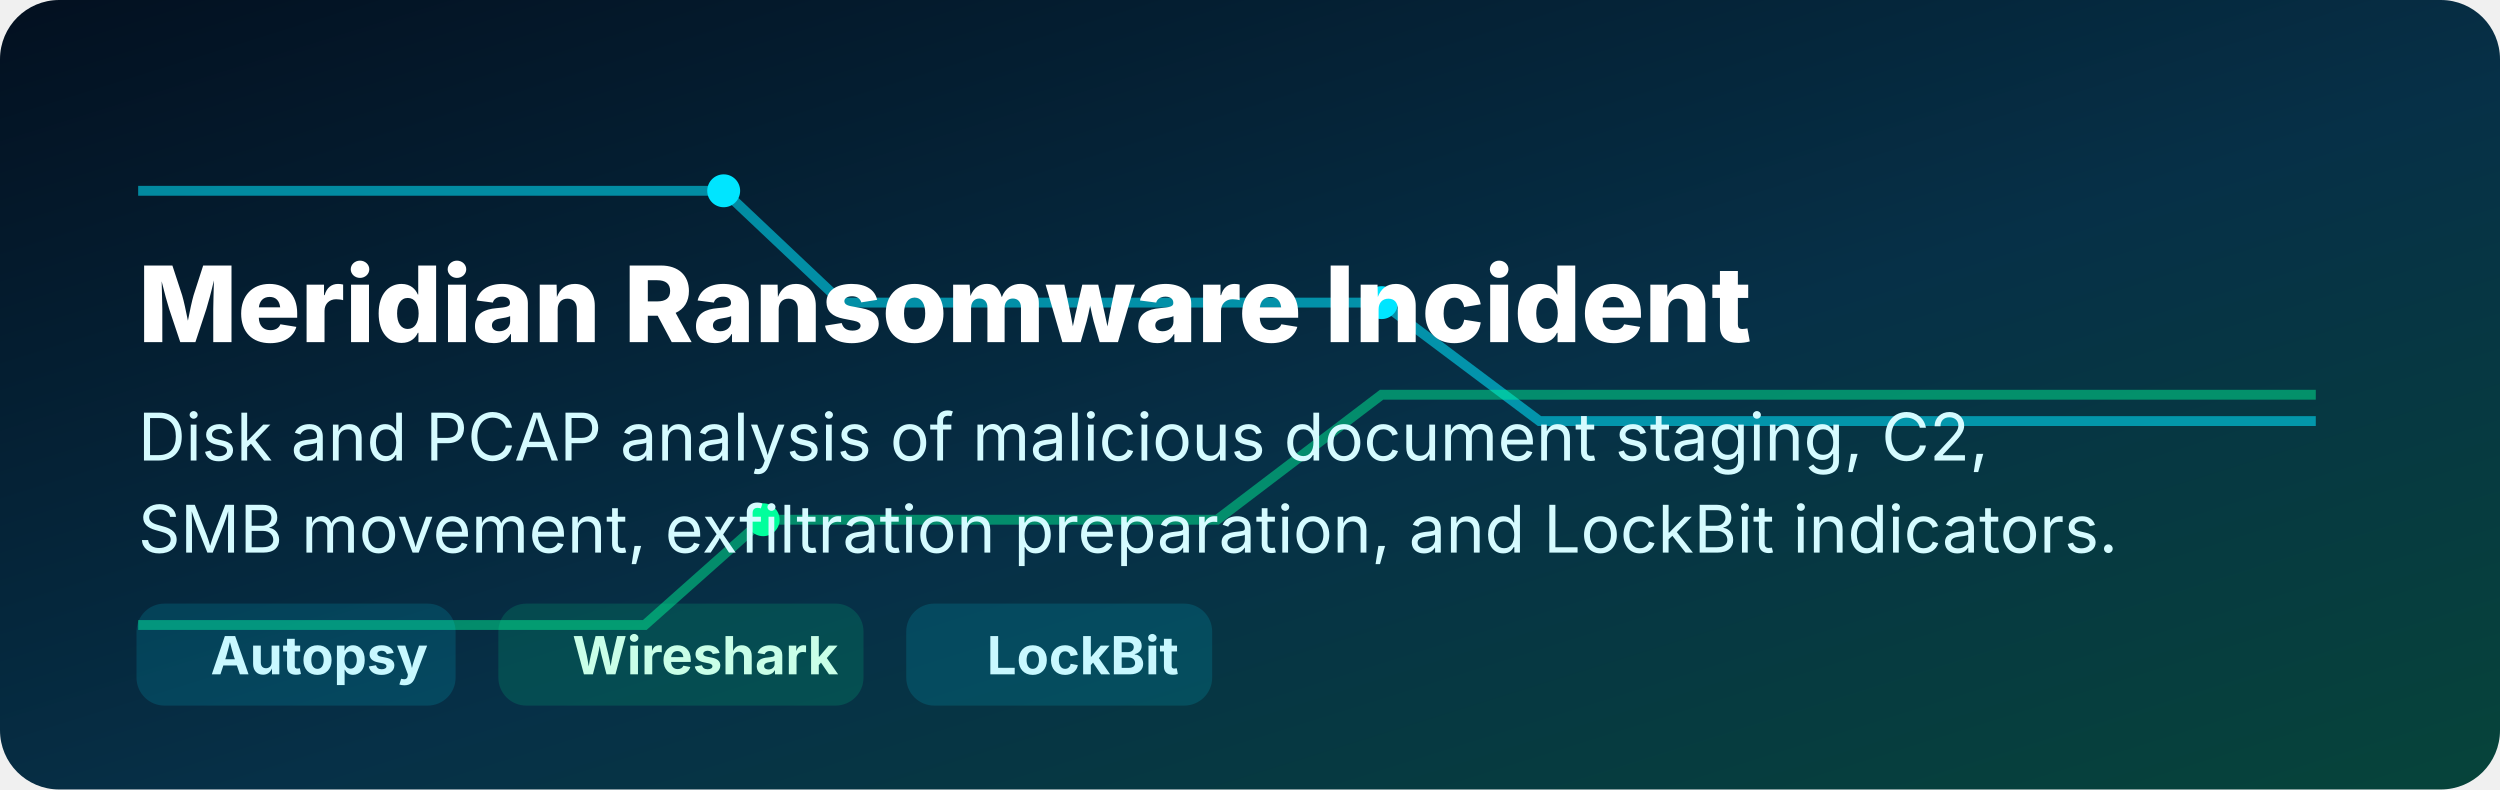
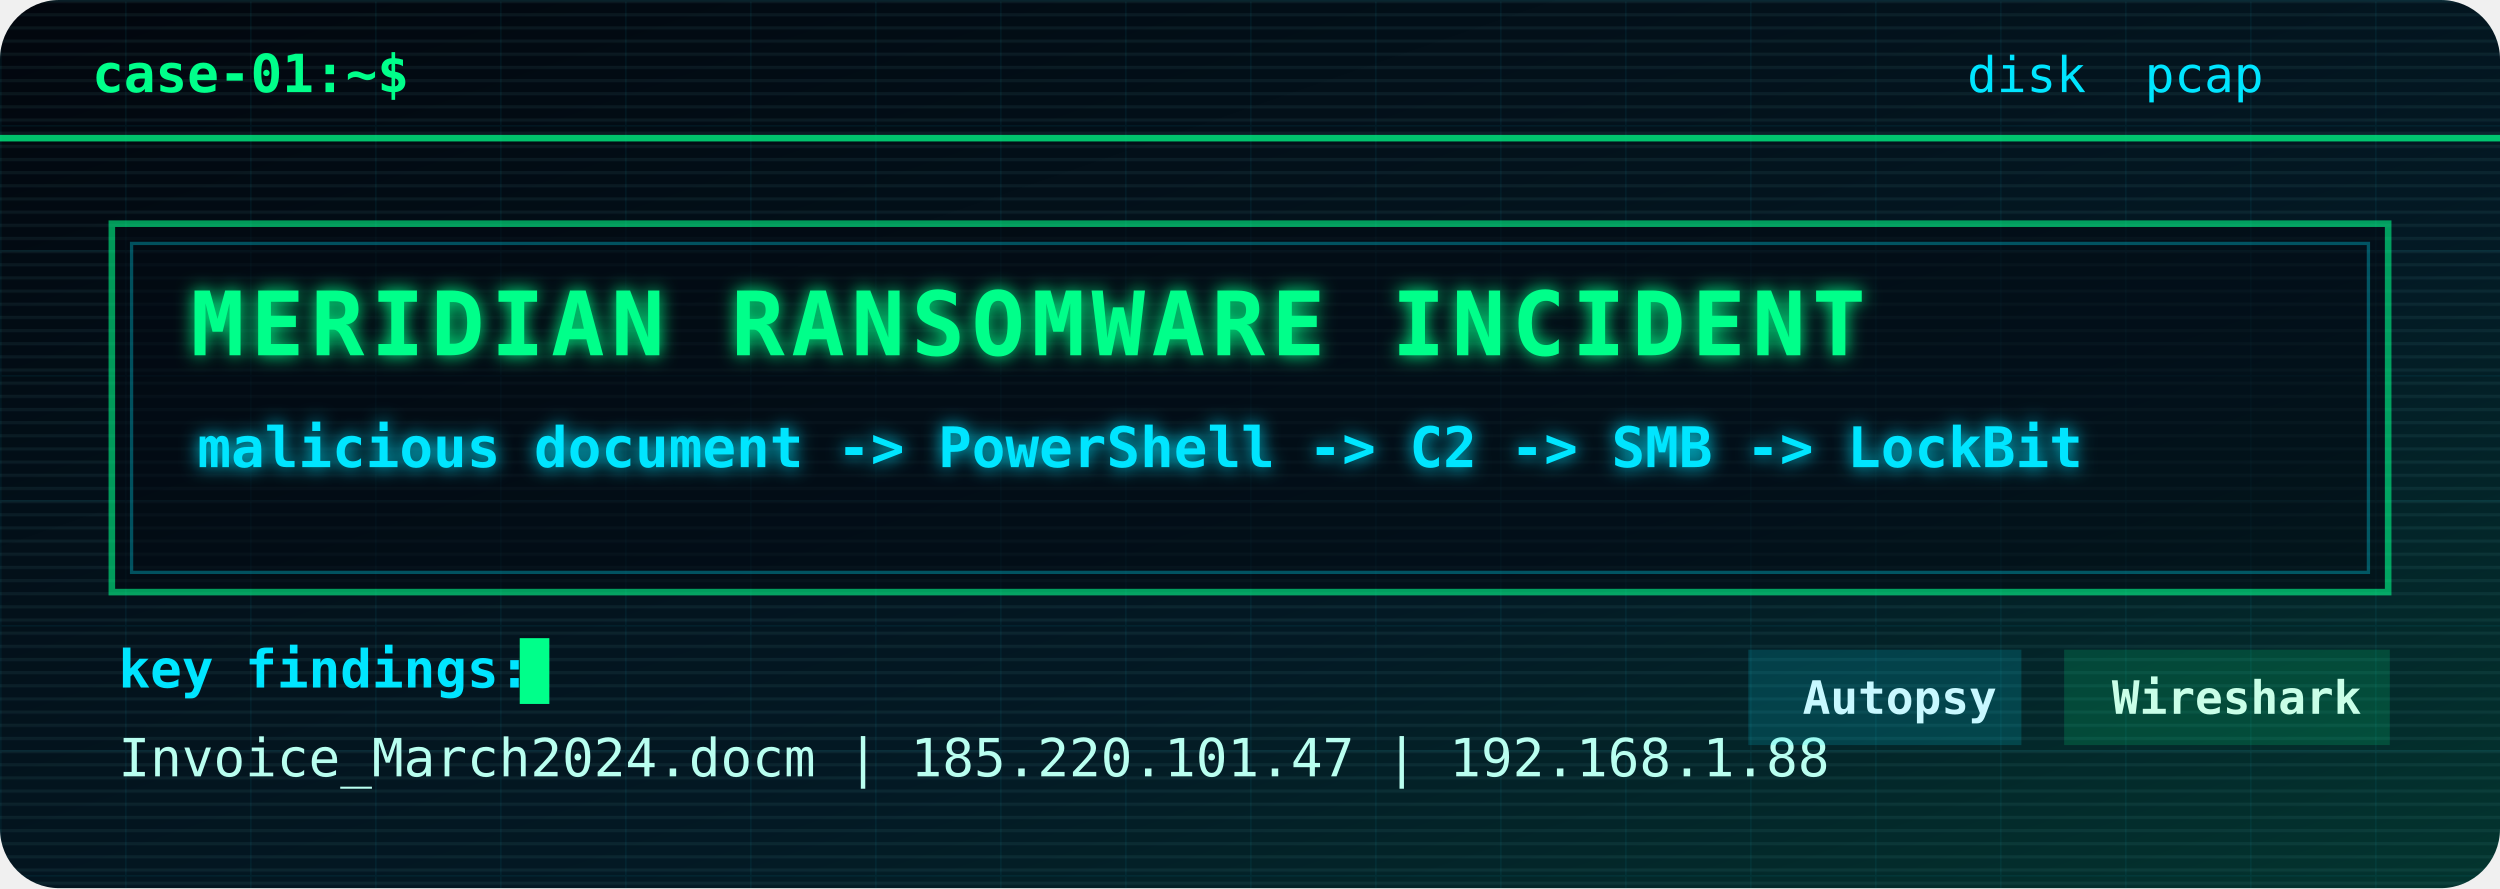
- <svg xmlns="http://www.w3.org/2000/svg" width="760" height="240" viewBox="0 0 760 240" role="img" aria-labelledby="title desc">
+ <svg xmlns="http://www.w3.org/2000/svg" width="760" height="270" viewBox="0 0 760 270" role="img" aria-labelledby="title desc">
  <defs>
    <linearGradient id="bg" x1="0" y1="0" x2="1" y2="1">
-       <stop offset="0" stop-color="#031020" />
-       <stop offset="0.55" stop-color="#063047" />
-       <stop offset="1" stop-color="#06443a" />
+       <stop offset="0" stop-color="#02060d" />
+       <stop offset="0.62" stop-color="#031924" />
+       <stop offset="1" stop-color="#03352f" />
    </linearGradient>
-     <linearGradient id="line" x1="0" y1="0" x2="1" y2="0">
-       <stop offset="0" stop-color="#00e5ff" />
-       <stop offset="1" stop-color="#00ff9c" />
-     </linearGradient>
+     <pattern id="scanlines" width="4" height="4" patternUnits="userSpaceOnUse">
+       <rect width="4" height="1" fill="#8bfaff" opacity="0.055" />
+     </pattern>
+     <pattern id="grid" width="38" height="38" patternUnits="userSpaceOnUse">
+       <path d="M 38 0 L 0 0 0 38" fill="none" stroke="#00e5ff" stroke-opacity="0.055" stroke-width="1" />
+     </pattern>
+     <filter id="glow" x="-20%" y="-20%" width="140%" height="140%">
+       <feGaussianBlur stdDeviation="2.8" result="blur" />
+       <feMerge>
+         <feMergeNode in="blur" />
+         <feMergeNode in="SourceGraphic" />
+       </feMerge>
+     </filter>
  </defs>
-   <rect width="760" height="240" rx="18" fill="url(#bg)" />
-   <path d="M42 58 H220 L256 92 H420 L468 128 H704" fill="none" stroke="#00e5ff" stroke-width="3" stroke-opacity="0.55" />
-   <path d="M42 190 H196 L232 158 H370 L420 120 H704" fill="none" stroke="#00ff9c" stroke-width="3" stroke-opacity="0.45" />
-   <circle cx="220" cy="58" r="5" fill="#00e5ff" />
-   <circle cx="420" cy="92" r="5" fill="#00e5ff" />
-   <circle cx="232" cy="158" r="5" fill="#00ff9c" />
-   <text x="42" y="104" fill="#ffffff" font-family="Inter, Segoe UI, Arial, sans-serif" font-size="32" font-weight="800">Meridian Ransomware Incident</text>
-   <text x="42" y="140" fill="#d5fbff" font-family="Inter, Segoe UI, Arial, sans-serif" font-size="20">
-     <tspan x="42" dy="0">Disk and PCAP analysis of malicious document staging, C2,</tspan>
-     <tspan x="42" dy="28">SMB movement, exfiltration preparation, and LockBit indicators.</tspan>
-   </text>
-   <g font-family="Inter, Segoe UI, Arial, sans-serif" font-size="16" font-weight="700">
-     <rect x="42" y="184" width="96" height="30" rx="8" fill="#00e5ff" opacity="0.14" stroke="#00e5ff" />
-     <text x="64" y="205" fill="#c8f8ff">Autopsy</text>
-     <rect x="152" y="184" width="110" height="30" rx="8" fill="#00ff9c" opacity="0.14" stroke="#00ff9c" />
-     <text x="174" y="205" fill="#c9ffe8">Wireshark</text>
-     <rect x="276" y="184" width="92" height="30" rx="8" fill="#00e5ff" opacity="0.14" stroke="#00e5ff" />
-     <text x="300" y="205" fill="#c8f8ff">LockBit</text>
+   <rect width="760" height="270" rx="18" fill="url(#bg)" />
+   <rect width="760" height="270" rx="18" fill="url(#grid)" />
+   <rect width="760" height="270" rx="18" fill="url(#scanlines)" />
+   <line x1="0" y1="42" x2="760" y2="42" stroke="#00ff8a" stroke-width="2" opacity="0.75" />
+   <text x="28" y="28" fill="#00ff8a" font-family="Fira Code, SFMono-Regular, Consolas, monospace" font-size="16" font-weight="700">case-01:~$</text>
+   <text x="598" y="28" fill="#00e5ff" font-family="Fira Code, SFMono-Regular, Consolas, monospace" font-size="15">disk</text>
+   <text x="652" y="28" fill="#00e5ff" font-family="Fira Code, SFMono-Regular, Consolas, monospace" font-size="15">pcap</text>
+   <rect x="34" y="68" width="692" height="112" fill="#020911" opacity="0.58" stroke="#00ff8a" stroke-width="2" />
+   <rect x="40" y="74" width="680" height="100" fill="none" stroke="#00e5ff" stroke-opacity="0.32" />
+   <g font-family="Fira Code, SFMono-Regular, Consolas, monospace" filter="url(#glow)">
+     <text x="58" y="108" fill="#00ff8a" font-size="27" font-weight="800" letter-spacing="2">MERIDIAN RANSOMWARE INCIDENT</text>
+     <text x="60" y="142" fill="#00e5ff" font-size="17" font-weight="700">malicious document -&gt; PowerShell -&gt; C2 -&gt; SMB -&gt; LockBit</text>
+   </g>
+   <g font-family="Fira Code, SFMono-Regular, Consolas, monospace" font-size="16">
+     <text x="36" y="209" fill="#00e5ff" font-weight="700">key findings:</text>
+     <rect x="158" y="194" width="9" height="20" fill="#00ff8a" />
+     <text x="36" y="236" fill="#b9fff0">Invoice_March2024.docm | 185.220.101.47 | 192.168.1.88</text>
+   </g>
+   <g font-family="Fira Code, SFMono-Regular, Consolas, monospace" font-size="14" font-weight="700">
+     <rect x="532" y="198" width="82" height="28" fill="#00e5ff" opacity="0.16" stroke="#00e5ff" />
+     <text x="548" y="217" fill="#c8f8ff">Autopsy</text>
+     <rect x="628" y="198" width="98" height="28" fill="#00ff8a" opacity="0.16" stroke="#00ff8a" />
+     <text x="642" y="217" fill="#c9ffe8">Wireshark</text>
  </g>
</svg>
